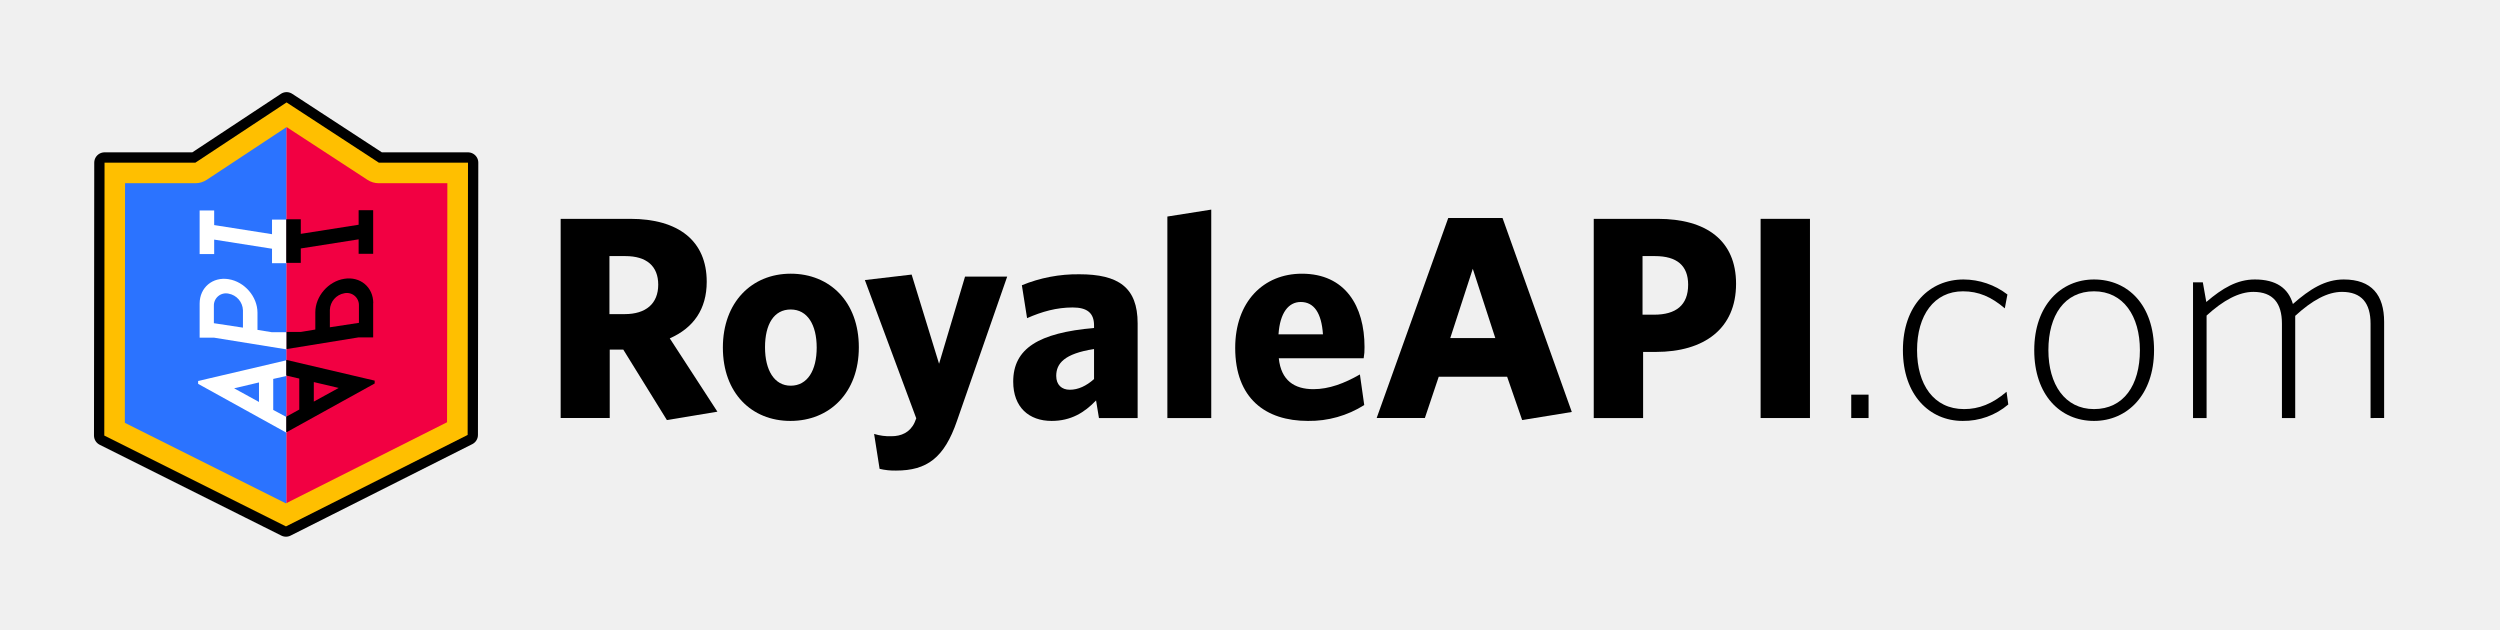
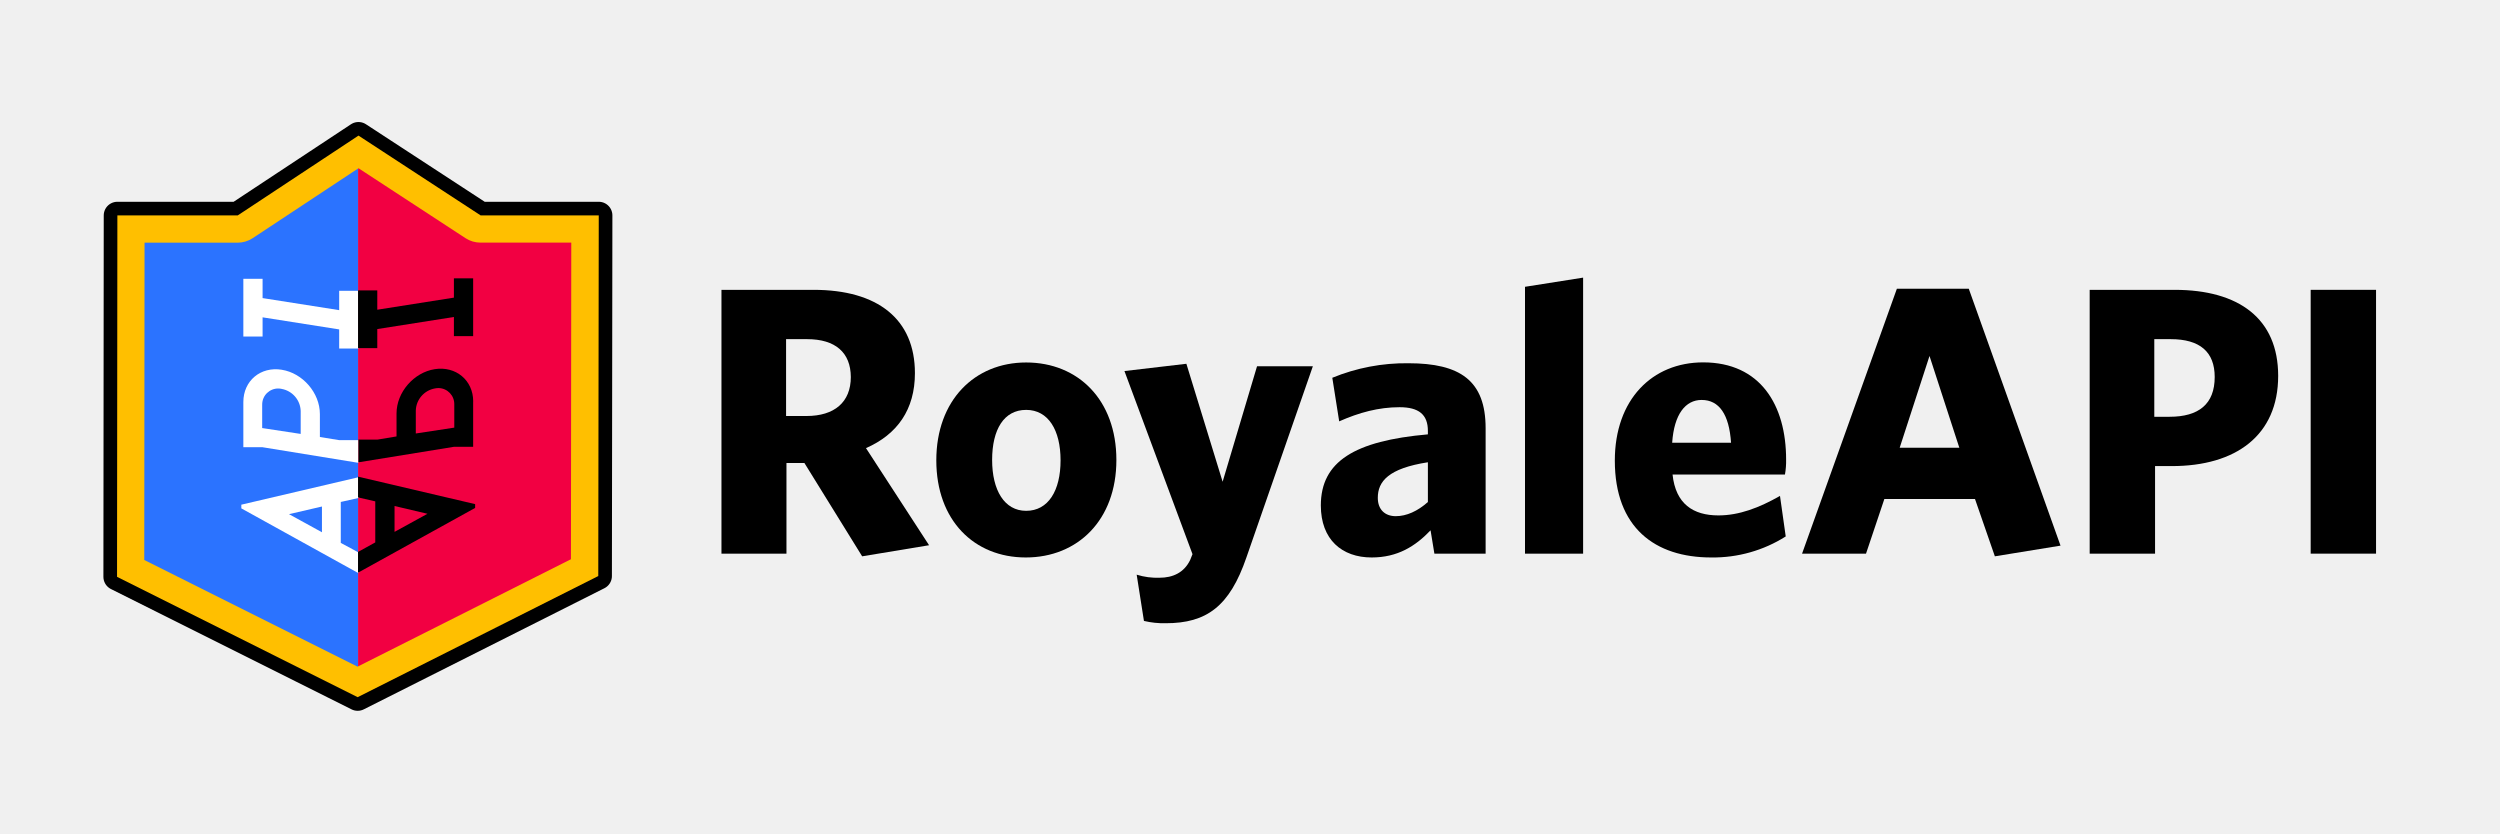
- <svg xmlns="http://www.w3.org/2000/svg" width="1299" height="327" viewBox="0 0 1299 327">
+ <svg xmlns="http://www.w3.org/2000/svg" id="Layer_1" data-name="Layer 1" viewBox="0 0 980.82 327">
  <defs>
-     <clipPath id="a" transform="translate(-8.622)">
-       <rect x="57.278" y="47.843" width="200" height="231.314" fill="none" />
-     </clipPath>
-     <clipPath id="b" transform="translate(-8.622)">
-       <rect y="5.986" width="314.713" height="314.713" fill="none" />
-     </clipPath>
+     <style>.cls-1{fill:#f20042;}.cls-2{fill:#2b73ff;}.cls-3{fill:none;stroke:#000;stroke-linejoin:round;stroke-width:10.7px;}.cls-4{fill:#ffbf00;}.cls-5{fill:#fff;}</style>
  </defs>
-   <g>
-     <g>
-       <g clip-path="url(#a)">
-         <polygon points="243.172 84.507 196.828 84.507 148.892 53.22 148.734 53.324 148.734 273.44 242.991 225.997 243.172 84.507" fill="#f20042" />
-         <polygon points="101.527 84.507 54.321 84.507 54.187 226.312 148.577 273.519 148.734 273.44 148.734 53.324 101.527 84.507" fill="#2b73ff" />
-         <polygon points="148.904 53.22 101.533 84.507 54.321 84.507 54.187 226.312 148.589 273.519 242.991 225.997 243.172 84.507 196.834 84.507 148.904 53.22" fill="none" stroke="#000" stroke-linejoin="round" stroke-width="10.7" />
-         <g clip-path="url(#b)">
-           <path d="M157.54,66.02l42.052,27.448a10.7,10.7,0,0,0,5.849,1.739H241.07L240.911,219.4l-83.736,42.148L73.485,219.7,73.6,95.207H110.13a10.7,10.7,0,0,0,5.9-1.771L157.54,66.02m-.014-12.8L110.155,84.507H62.943l-.134,141.805,94.4,47.207L251.613,226l.181-141.49H205.456Z" transform="translate(-8.622)" fill="#ffbf00" />
-           <path d="M157.514,216.717v8.149l-45.948-25.414v-1.491l45.948-10.775v8.15l-6.924,1.556V213Zm-27.243-14.954,12.923,7.1V198.719Z" transform="translate(-8.622)" fill="#fff" />
-           <path d="M127.386,145.062c8.255,1.286,15.022,9.067,15.022,17.389v8.958l7.51,1.218h7.6v8.912l-37.646-6.08h-7.516V157.715c0-8.323,6.767-14.006,15.089-12.653m-.106,7.5a6.274,6.274,0,0,0-7.587,6.3v9.077l15.106,2.3v-9.01a9.1,9.1,0,0,0-7.519-8.67" transform="translate(-8.622)" fill="#fff" />
-           <polygon points="111.284 124.503 111.284 132.029 103.731 132.029 103.731 109.369 111.284 109.369 111.284 116.948 141.339 121.684 141.339 114.09 148.892 114.09 148.892 136.749 141.339 136.749 141.339 129.239 111.284 124.503" fill="#fff" />
-           <path d="M164.123,212.8V196.7l-6.767-1.557v-8.149L203.3,197.77v1.49l-45.948,25.414v-8.149Zm7.553-14.276v10.149l12.923-7.1Z" transform="translate(-8.622)" />
-           <path d="M202.518,157.52V175.3h-7.565l-37.439,6.079v-8.912h7.474l7.475-1.243v-8.967c0-8.322,6.766-16.1,15.021-17.389,8.322-1.353,15.088,4.33,15.088,12.653m-22.556,3.459v9.069l15.106-2.3V158.67a6.274,6.274,0,0,0-7.587-6.3,9.1,9.1,0,0,0-7.519,8.67" transform="translate(-8.622)" />
-           <polygon points="156.288 129.097 156.288 136.592 148.734 136.592 148.734 113.933 156.288 113.933 156.288 121.511 186.343 116.774 186.343 109.212 193.896 109.212 193.896 131.871 186.343 131.871 186.343 124.361 156.288 129.097" />
-         </g>
-       </g>
-       <g>
-         <path d="M381.386,213.911l-26.249,4.35-22.649-36.6h-7.05v35.548h-25.5v-103.5h36.148c25.049,0,39.749,11.4,39.749,32.7,0,14.249-6.9,24-19.2,29.4Zm-47.849-80.847h-8.25v30.149h7.95c10.95,0,17.4-5.4,17.4-15.3C350.637,138.314,344.637,133.064,333.537,133.064Z" transform="translate(-8.622)" />
-         <path d="M419.326,218.711c-20.249,0-35.1-14.549-35.1-38.1s15-38.4,35.249-38.4c20.4,0,35.4,14.7,35.4,38.249S439.725,218.711,419.326,218.711Zm.15-57.9c-8.7,0-13.349,7.65-13.349,19.65,0,11.849,4.8,19.949,13.349,19.949,8.7,0,13.5-7.95,13.5-19.8S428.176,160.813,419.476,160.813Z" transform="translate(-8.622)" />
-         <path d="M505.858,218.711c-6.6,19.2-15.6,25.8-31.649,25.8a33.872,33.872,0,0,1-8.55-.9l-2.85-18.148a27.02,27.02,0,0,0,9,1.2c5.1,0,9.6-1.949,12-7.049l.9-2.25-26.7-71.847,24.3-2.85,14.25,46.349,13.5-45.3h21.9Z" transform="translate(-8.622)" />
-         <path d="M579.636,217.211l-1.5-9.149c-6,6.3-13.05,10.649-23.1,10.649-11.7,0-19.949-7.05-19.949-20.4,0-17.25,13.2-25.349,42-27.9v-1.35c0-6.45-3.6-9.3-11.1-9.3-8.25,0-15.9,2.1-23.7,5.55l-2.7-17.1a76.136,76.136,0,0,1,29.85-5.7c20.249,0,30.3,6.75,30.3,25.5v49.2Zm-2.55-35.849c-15.449,2.4-19.649,7.5-19.649,13.95,0,4.65,2.85,7.2,7.05,7.2,4.349,0,8.55-1.95,12.6-5.55Z" transform="translate(-8.622)" />
-         <path d="M615.187,217.211v-104.7l22.8-3.6v108.3Z" transform="translate(-8.622)" />
-         <path d="M717.182,186.162h-44.1c1.2,11.55,8.1,16.05,18,16.05,8.1,0,16.049-3,24.148-7.65l2.25,15.9a53.271,53.271,0,0,1-29.248,8.25c-22.049,0-37.8-11.7-37.8-37.948,0-24,14.7-38.549,34.648-38.549,22.5,0,32.549,16.8,32.549,38.1A29.762,29.762,0,0,1,717.182,186.162Zm-32.7-29.248c-6.3,0-10.8,5.549-11.549,16.8h23.1C695.284,162.613,691.384,156.914,684.484,156.914Z" transform="translate(-8.622)" />
-         <path d="M799.53,218.261l-7.8-22.5H756.182l-7.2,21.449H723.933l37.2-103.946h28.2l36,100.8Zm-25.649-78.6-11.7,36h23.4Z" transform="translate(-8.622)" />
-         <path d="M868.981,182.862h-6.6v34.349h-25.65v-103.5h33.3c25.2,0,40.649,11.25,40.649,33.749C910.68,170.863,894.03,182.862,868.981,182.862Zm-.45-49.8h-6.449v30.449h6c11.4,0,17.7-4.95,17.7-15.6C885.781,138.014,879.931,133.064,868.531,133.064Z" transform="translate(-8.622)" />
-         <path d="M923.432,217.211v-103.5H949.08v103.5Z" transform="translate(-8.622)" />
-         <path d="M970.53,217.211V205.062h9v12.149Z" transform="translate(-8.622)" />
-         <path d="M1028.423,218.711c-17.249,0-31.049-13.5-31.049-36.748,0-23.4,13.949-36.749,31.5-36.749a37.654,37.654,0,0,1,22.8,7.8l-1.351,7.2c-7.049-6-13.649-8.849-21.749-8.849-15,0-23.848,12.449-23.848,30.6,0,17.7,8.549,30.6,24.449,30.6,7.649,0,14.7-2.7,22.049-9l.9,6.6A35.816,35.816,0,0,1,1028.423,218.711Z" transform="translate(-8.622)" />
-         <path d="M1096.666,218.711c-17.55,0-31.049-13.5-31.049-36.748,0-23.4,13.949-36.749,31.049-36.749,17.7,0,31.2,13.349,31.2,36.749C1127.864,205.212,1113.915,218.711,1096.666,218.711Zm0-67.347c-15.3,0-23.7,12.449-23.7,30.6,0,17.7,8.549,30.6,23.7,30.6,15.3,0,23.849-12.3,23.849-30.6C1120.515,164.263,1111.965,151.364,1096.666,151.364Z" transform="translate(-8.622)" />
-         <path d="M1240.362,217.211V168.163c0-10.65-4.649-16.5-14.848-16.5-7.5,0-15.45,4.35-24.3,12.449v53.1h-6.9V168.163c0-10.65-4.649-16.5-14.849-16.5-7.5,0-15.6,4.35-24.3,12.3v53.248h-7.05v-70.5h5.1l1.8,10.2c8.4-7.2,16.049-11.7,25.2-11.7,11.1,0,17.4,4.5,19.8,12.749,8.849-7.8,16.8-12.749,26.4-12.749,14.55,0,21,8.1,21,22.05v49.947Z" transform="translate(-8.622)" />
-       </g>
-     </g>
-     <rect width="1299" height="327" fill="none" />
-   </g>
+   <polygon class="cls-1" points="234.91 84.51 188.56 84.51 140.63 53.22 140.47 53.32 140.47 273.44 234.72 226 234.91 84.51" />
+   <polygon class="cls-2" points="93.26 84.51 46.05 84.51 45.92 226.31 140.31 273.52 140.47 273.44 140.47 53.32 93.26 84.51" />
+   <polygon class="cls-3" points="140.64 53.22 93.27 84.51 46.05 84.51 45.92 226.31 140.32 273.52 234.72 226 234.91 84.51 188.57 84.51 140.64 53.22" />
+   <path class="cls-4" d="M140.65,66l42,27.45a10.77,10.77,0,0,0,5.85,1.74h35.63L224,219.4l-83.73,42.15L56.6,219.7l.11-124.49H93.24a10.75,10.75,0,0,0,5.9-1.77L140.65,66m0-12.8L93.27,84.51H46.05l-.13,141.8,94.4,47.21L234.72,226l.19-141.49H188.57Z" />
+   <path class="cls-5" d="M140.63,216.72v8.15L94.68,199.45V198l45.95-10.77v8.15l-6.93,1.55V213Zm-27.25-15,12.93,7.1V198.72Z" />
+   <path class="cls-5" d="M110.5,145.06c8.25,1.29,15,9.07,15,17.39v9l7.51,1.22h7.6v8.91L103,175.46H95.47V157.72c0-8.33,6.76-14,15.09-12.66m-.11,7.5a6.28,6.28,0,0,0-7.45,4.82,6.69,6.69,0,0,0-.14,1.48v9.08l15.11,2.3v-9a9.1,9.1,0,0,0-7.52-8.67" />
+   <polygon class="cls-5" points="103.02 124.5 103.02 132.03 95.47 132.03 95.47 109.37 103.02 109.37 103.02 116.95 133.07 121.68 133.07 114.09 140.63 114.09 140.63 136.75 133.07 136.75 133.07 129.24 103.02 124.5" />
+   <path d="M147.23,212.8V196.7l-6.76-1.56V187l45.94,10.78v1.49l-45.95,25.41v-8.14Zm7.56-14.28v10.15l12.92-7.1Z" />
+   <path d="M185.63,157.52V175.3h-7.57l-37.43,6.08v-8.91h7.47l7.47-1.25v-9c0-8.32,6.77-16.1,15-17.39s15.08,4.33,15.08,12.65M163.13,161v9.07l15.1-2.3v-9.08a6.28,6.28,0,0,0-6.1-6.44,6.63,6.63,0,0,0-1.48.14,9.09,9.09,0,0,0-7.52,8.67" />
+   <polygon points="148.02 129.1 148.02 136.59 140.47 136.59 140.47 113.93 148.02 113.93 148.02 121.51 178.08 116.77 178.08 109.21 185.63 109.21 185.63 131.87 178.08 131.87 178.08 124.36 148.02 129.1" />
+   <path d="M364.5,213.91l-26.25,4.35-22.65-36.6h-7.05v35.55h-25.5V113.71H319.2c25.05,0,39.75,11.4,39.75,32.7,0,14.25-6.9,24-19.2,29.4Zm-47.85-80.85H308.4v30.15h8c10.95,0,17.4-5.4,17.4-15.3C333.75,138.31,327.75,133.06,316.65,133.06Z" />
+   <path d="M402.44,218.71c-20.25,0-35.1-14.55-35.1-38.1s15-38.4,35.25-38.4c20.4,0,35.4,14.7,35.4,38.25S422.84,218.71,402.44,218.71Zm.15-57.9c-8.7,0-13.35,7.65-13.35,19.65,0,11.85,4.8,19.95,13.35,19.95,8.7,0,13.5-7.95,13.5-19.8s-4.8-19.8-13.5-19.8Z" />
+   <path d="M489,218.71c-6.6,19.2-15.6,25.8-31.65,25.8a33.69,33.69,0,0,1-8.55-.9l-2.85-18.15a26.88,26.88,0,0,0,9,1.2c5.1,0,9.6-1.95,12-7l.9-2.25-26.7-71.84,24.3-2.85L479.67,189l13.5-45.3h21.9Z" />
+   <path d="M562.75,217.21l-1.5-9.15c-6,6.3-13,10.65-23.1,10.65-11.7,0-19.95-7.05-19.95-20.4,0-17.25,13.2-25.35,42-27.9v-1.35c0-6.45-3.6-9.3-11.1-9.3-8.25,0-15.9,2.1-23.7,5.55l-2.7-17.1a76,76,0,0,1,29.85-5.7c20.25,0,30.3,6.75,30.3,25.5v49.2Zm-2.55-35.85c-15.45,2.4-19.65,7.5-19.65,13.95,0,4.65,2.85,7.2,7.05,7.2s8.55-1.95,12.6-5.55Z" />
+   <path d="M598.3,217.21V112.52l22.8-3.6v108.3Z" />
+   <path d="M700.29,186.16h-44.1c1.2,11.55,8.1,16.05,18,16.05,8.1,0,16-3,24.15-7.65l2.25,15.9a53.26,53.26,0,0,1-29.25,8.25c-22.05,0-37.8-11.7-37.8-38,0-24,14.7-38.54,34.65-38.54,22.5,0,32.55,16.8,32.55,38.1A30.13,30.13,0,0,1,700.29,186.16Zm-32.7-29.25c-6.3,0-10.8,5.55-11.55,16.8h23.1c-.74-11.1-4.64-16.8-11.54-16.8Z" />
+   <path d="M782.64,218.26l-7.8-22.5H739.29l-7.2,21.45H707l37.2-103.94h28.2l36,100.8ZM757,139.66l-11.7,36h23.4Z" />
+   <path d="M852.09,182.86h-6.6v34.35H819.84V113.71h33.3c25.2,0,40.65,11.25,40.65,33.75C893.79,170.86,877.14,182.86,852.09,182.86Zm-.45-49.8h-6.45v30.45h6c11.4,0,17.7-4.95,17.7-15.6,0-9.89-5.85-14.85-17.25-14.85Z" />
+   <path d="M906.54,217.21V113.71h25.65v103.5Z" />
</svg>
